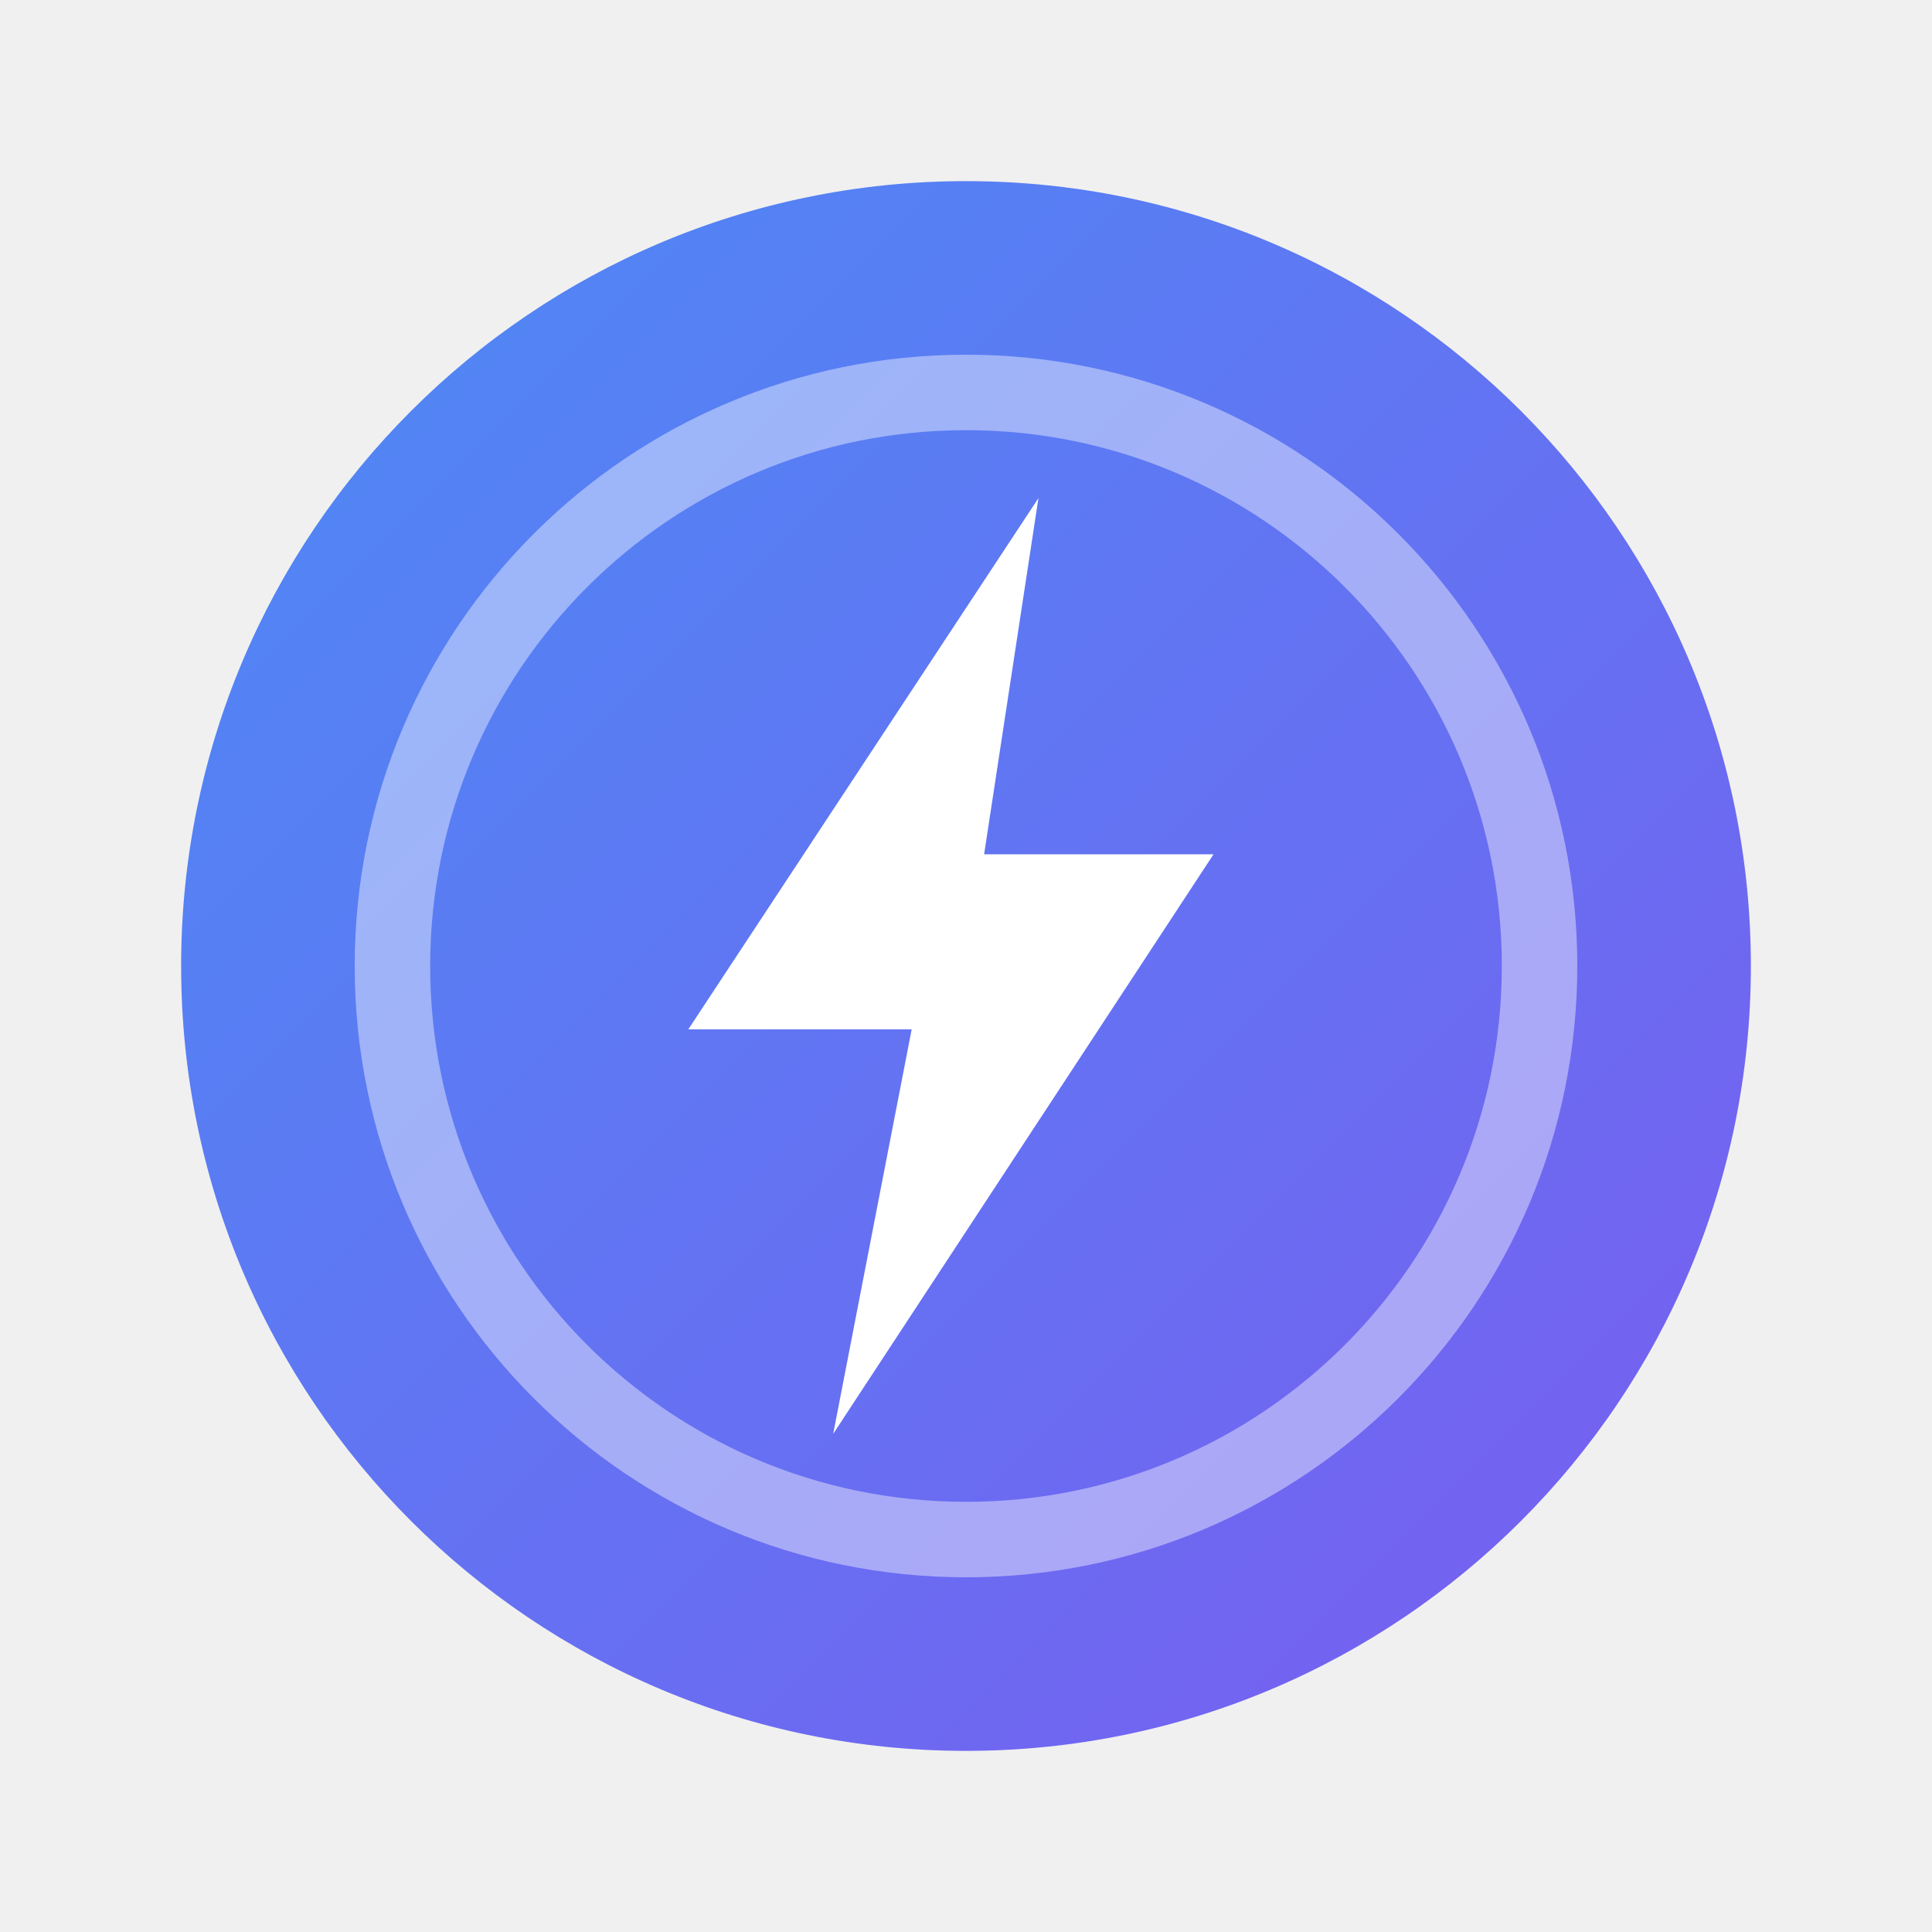
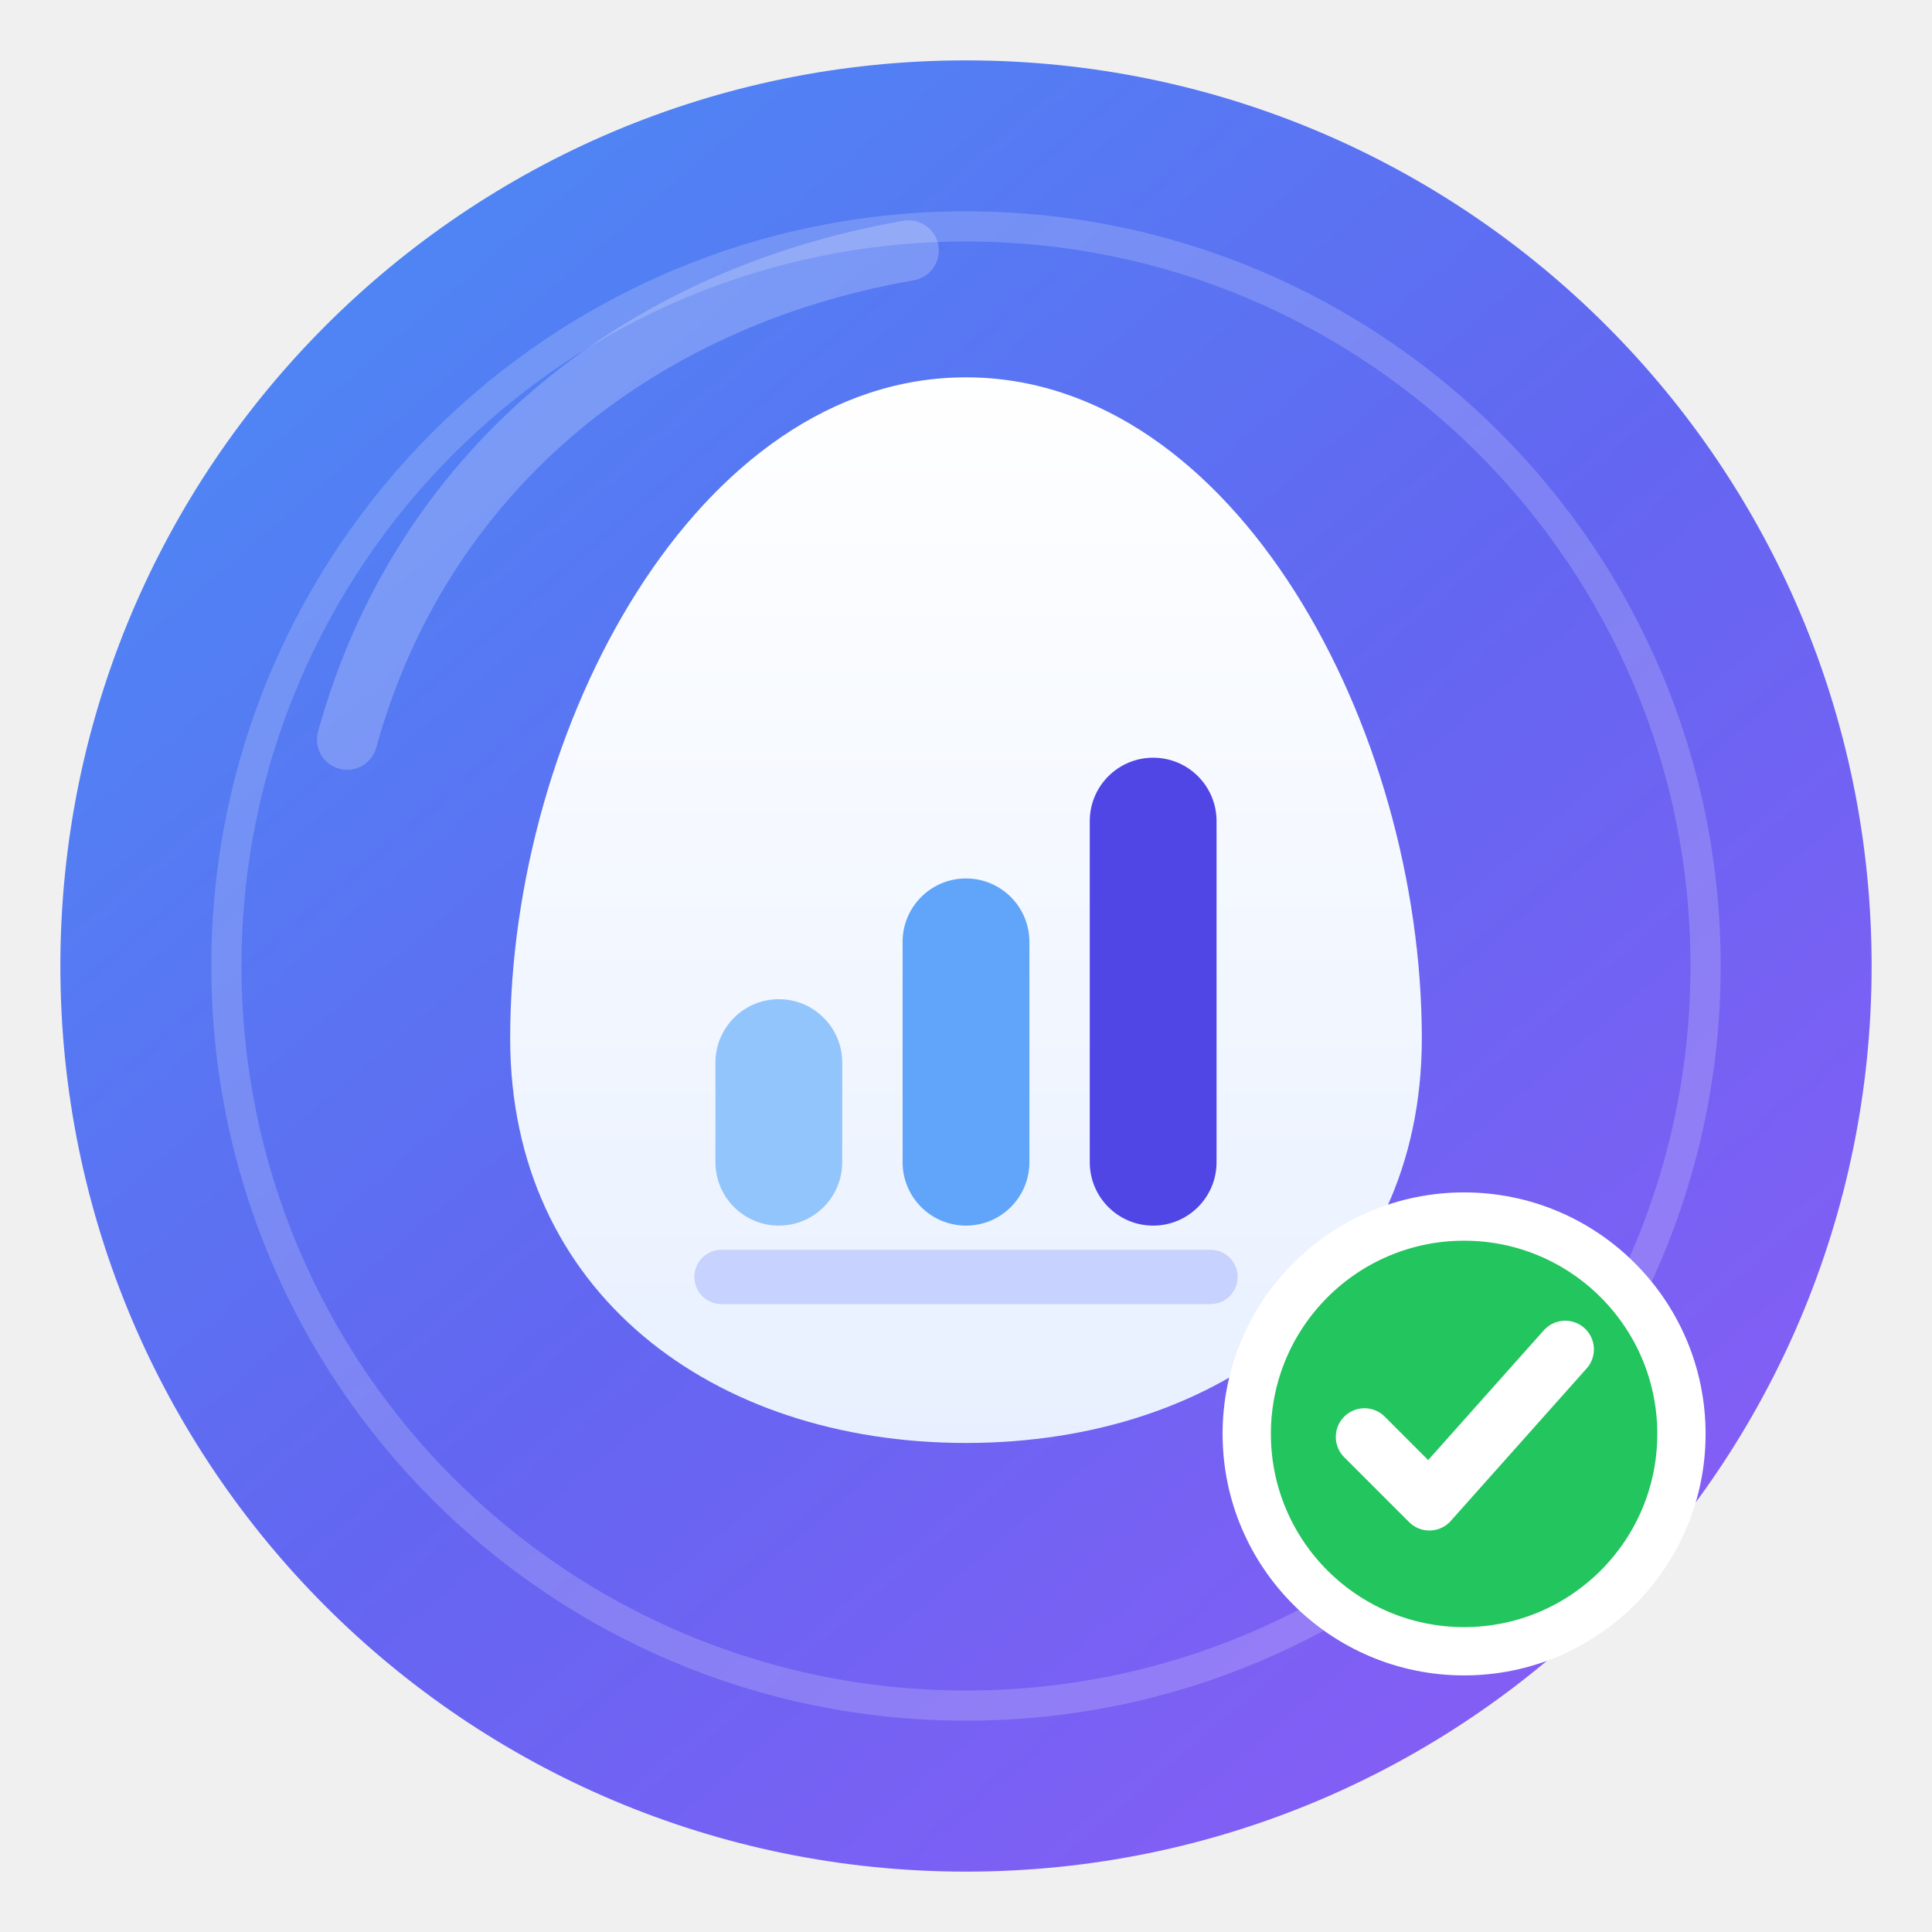
- <svg xmlns="http://www.w3.org/2000/svg" viewBox="0 0 64 64" width="64" height="64">
+ <svg xmlns="http://www.w3.org/2000/svg" viewBox="0 0 64 64" width="64" height="64" role="img" aria-label="Free Egg Credits">
  <defs>
-     <linearGradient id="wbCoin" x1="0" y1="0" x2="1" y2="1">
-       <stop offset="0" stop-color="#4b8bf5" />
-       <stop offset="1" stop-color="#7a5cf0" />
+     <linearGradient id="fecBg" x1="8" y1="4" x2="56" y2="60" gradientUnits="userSpaceOnUse">
+       <stop offset="0" stop-color="#4B8BF5" />
+       <stop offset="0.52" stop-color="#6366F1" />
+       <stop offset="1" stop-color="#8B5CF6" />
+     </linearGradient>
+     <linearGradient id="fecEgg" x1="32" y1="12" x2="32" y2="48" gradientUnits="userSpaceOnUse">
+       <stop offset="0" stop-color="#FFFFFF" />
+       <stop offset="1" stop-color="#E8F0FF" />
    </linearGradient>
  </defs>
-   <circle cx="32" cy="32" r="26" fill="url(#wbCoin)" />
-   <circle cx="32" cy="32" r="19" fill="none" stroke="#ffffff" stroke-opacity="0.42" stroke-width="2.5" />
-   <path d="M34.4 16.5 22.8 34.1h7.4l-2.6 13.4 12.6-19.2h-7.6z" fill="#ffffff" />
+   <circle cx="32" cy="32" r="30" fill="url(#fecBg)" />
+   <circle cx="32" cy="32" r="24.5" fill="none" stroke="#FFFFFF" stroke-opacity="0.18" stroke-width="1" />
+   <path d="M11.5 24.5c2.4-8.7 9.4-14.6 18.6-16.2" fill="none" stroke="#FFFFFF" stroke-opacity="0.22" stroke-width="2" stroke-linecap="round" />
+   <path d="M32 12.5c-8.9 0-15.1 11.6-15.1 21.9 0 8.4 6.7 13.4 15.1 13.4s15.1-5 15.1-13.4C47.1 24.1 40.9 12.5 32 12.5Z" fill="url(#fecEgg)" />
+   <rect x="23.7" y="33.1" width="4.2" height="7.5" rx="2.1" fill="#93C5FD" />
+   <rect x="29.9" y="29.1" width="4.2" height="11.5" rx="2.1" fill="#60A5FA" />
+   <rect x="36.1" y="25.1" width="4.2" height="15.5" rx="2.1" fill="#4F46E5" />
+   <rect x="23" y="41.4" width="18" height="1.8" rx="0.9" fill="#C7D2FE" />
+   <circle cx="48.5" cy="47.5" r="7.2" fill="#22C55E" stroke="#FFFFFF" stroke-width="1.6" />
+   <path d="M45.2 47.6l2.15 2.15 4.5-5.05" fill="none" stroke="#FFFFFF" stroke-width="1.9" stroke-linecap="round" stroke-linejoin="round" />
</svg>
